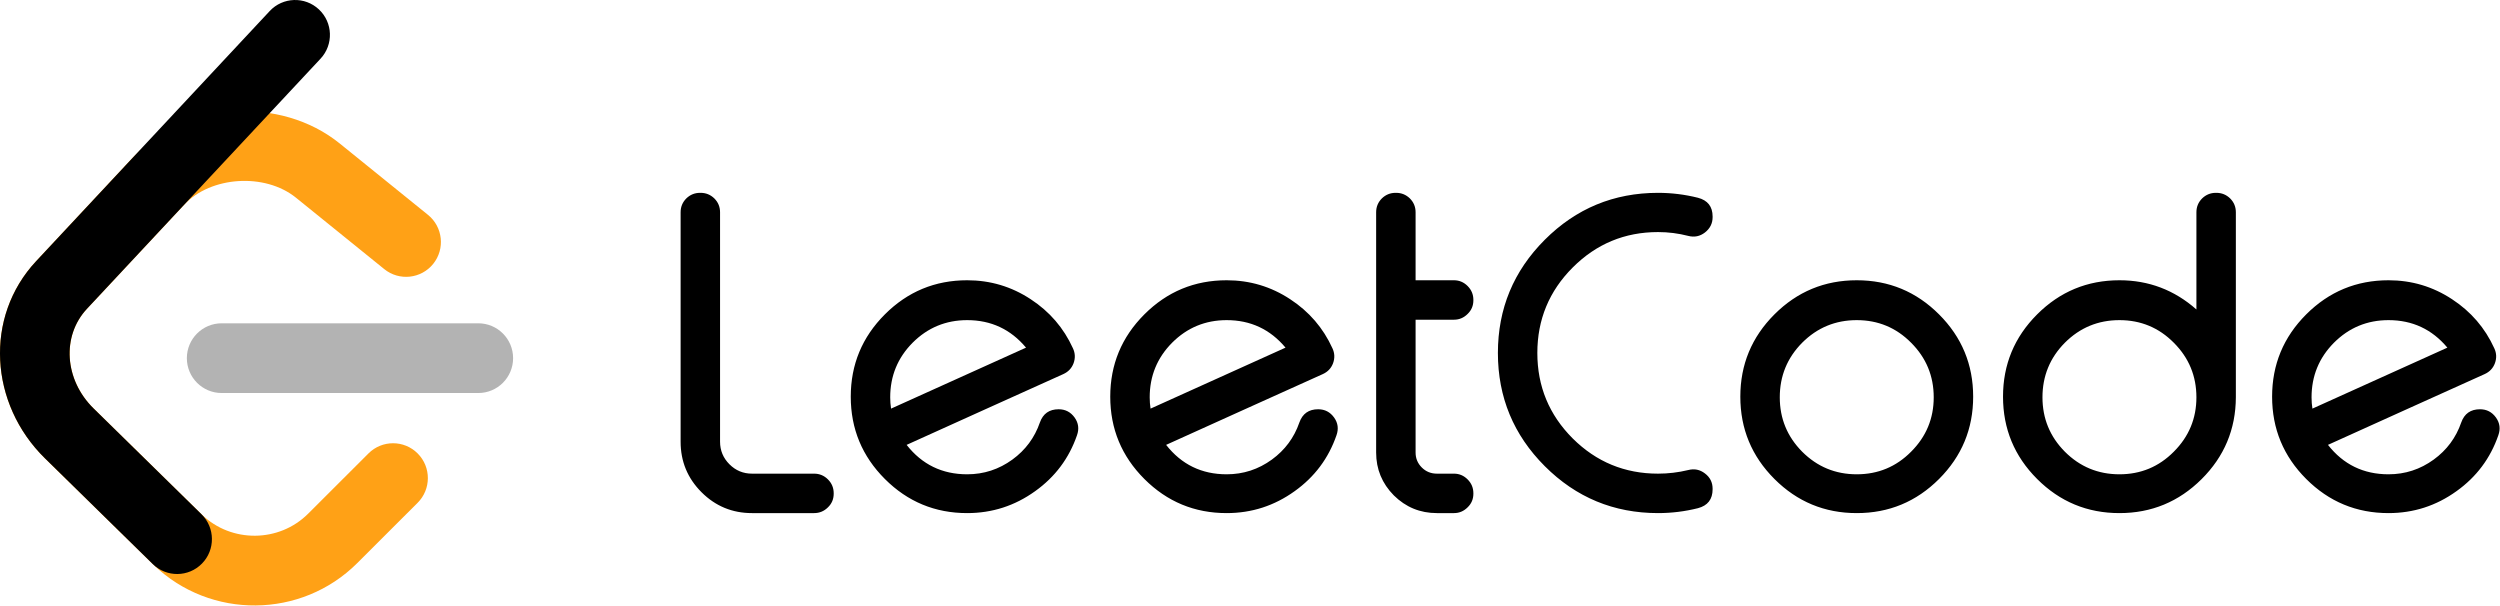
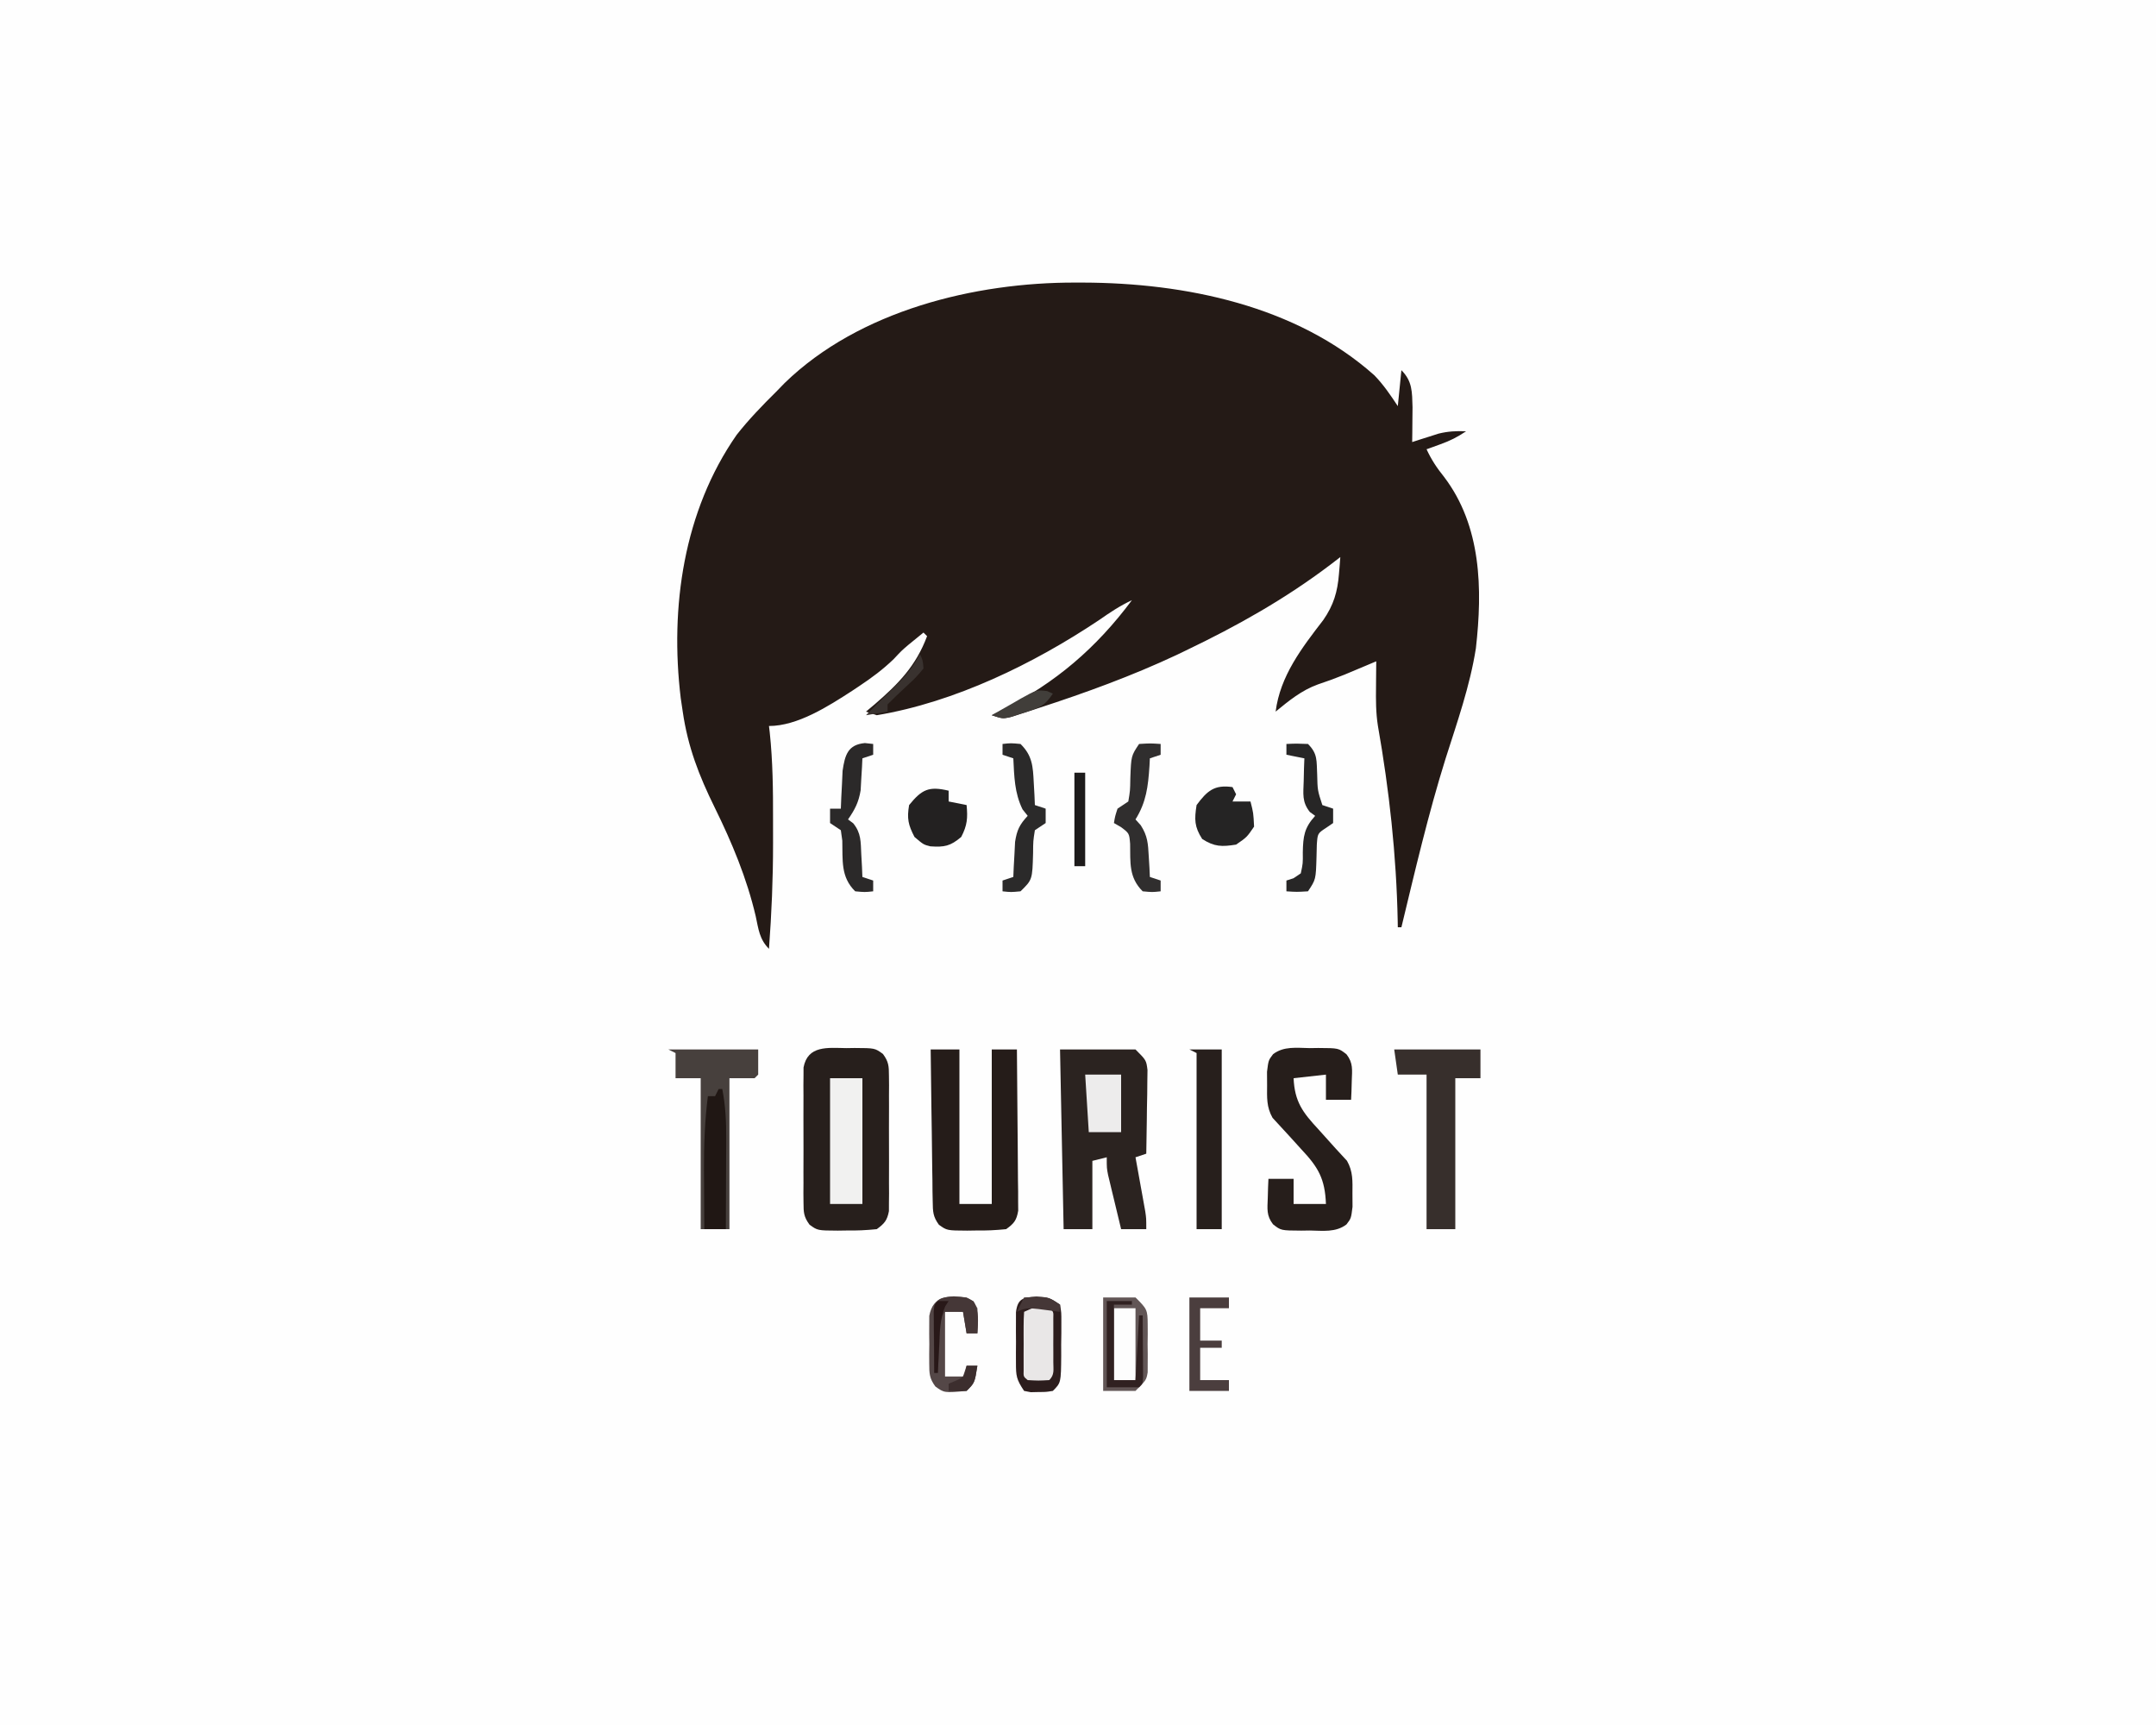
- <svg xmlns="http://www.w3.org/2000/svg" width="458px" height="111px" viewBox="0 0 458 111" version="1.1">
-   <defs />
-   <g id="LeetCode’s-new-logo" stroke="none" stroke-width="1" fill="none" fill-rule="evenodd">
-     <g transform="translate(-812, -3714)" id="logo_english_dark">
-       <g transform="translate(812, 3714)">
-         <g id="Logo_English">
-           <g id="Group-10">
-             <path d="M67.507,83.066 C70.001,80.576 74.037,80.583 76.523,83.081 C79.009,85.579 79.002,89.623 76.508,92.113 L65.435,103.17 C55.219,113.371 38.56,113.519 28.172,103.513 C28.112,103.456 23.487,98.92 8.227,83.957 C-1.925,74.003 -2.936,58.075 6.617,47.846 L24.429,28.775 C33.91,18.622 51.387,17.512 62.228,26.279 L78.405,39.362 C81.145,41.578 81.573,45.598 79.361,48.343 C77.149,51.087 73.135,51.516 70.396,49.3 L54.219,36.217 C48.549,31.633 38.632,32.262 33.74,37.501 L15.928,56.573 C11.277,61.552 11.787,69.574 17.146,74.829 C28.352,85.817 36.987,94.285 36.997,94.294 C42.398,99.496 51.131,99.418 56.434,94.123 L67.507,83.066 Z" id="Combined-Shape" fill="#FFA116" fill-rule="nonzero" />
-             <path d="M40.607,72.001 C37.086,72.001 34.232,69.142 34.232,65.615 C34.232,62.088 37.086,59.229 40.607,59.229 L87.625,59.229 C91.146,59.229 94,62.088 94,65.615 C94,69.142 91.146,72.001 87.625,72.001 L40.607,72.001 Z" id="Path-2" fill="#B3B3B3" />
-             <path d="M49.412,2.023 C51.818,-0.552 55.852,-0.687 58.423,1.723 C60.995,4.132 61.129,8.174 58.724,10.75 L15.928,56.573 C11.277,61.552 11.787,69.574 17.146,74.829 L36.909,94.209 C39.426,96.676 39.469,100.72 37.006,103.24 C34.543,105.761 30.506,105.804 27.99,103.337 L8.227,83.957 C-1.925,74.002 -2.936,58.074 6.618,47.846 L49.412,2.023 Z" id="Stroke-3" fill="#000000" />
-           </g>
-           <path d="M131.914,38.883 L131.914,80.914 C131.914,82.529 132.487,83.909 133.633,85.055 C134.779,86.201 136.159,86.773 137.773,86.773 L149.141,86.773 C150.13,86.773 150.977,87.125 151.68,87.828 C152.383,88.531 152.734,89.378 152.734,90.367 L152.734,90.445 C152.734,91.435 152.383,92.268 151.68,92.945 C150.977,93.648 150.13,94 149.141,94 L137.773,94 C134.154,94 131.068,92.724 128.516,90.172 C125.964,87.62 124.688,84.534 124.688,80.914 L124.688,38.883 C124.688,37.893 125.039,37.047 125.742,36.344 C126.445,35.667 127.279,35.328 128.242,35.328 L128.359,35.328 C129.323,35.328 130.156,35.667 130.859,36.344 C131.563,37.047 131.914,37.893 131.914,38.883 Z M177.188,58.648 C173.281,58.648 169.948,60.029 167.188,62.789 C164.453,65.549 163.086,68.883 163.086,72.789 C163.086,73.492 163.138,74.182 163.242,74.859 L187.969,63.688 C185.156,60.328 181.563,58.648 177.188,58.648 Z M196.562,63.805 C196.979,64.69 197.018,65.602 196.68,66.539 C196.341,67.451 195.716,68.115 194.805,68.531 C191.159,70.172 186.367,72.333 180.43,75.016 C173.06,78.349 168.281,80.51 166.094,81.5 C168.906,85.094 172.604,86.891 177.188,86.891 C180.234,86.891 182.995,85.992 185.469,84.195 C187.865,82.451 189.544,80.185 190.508,77.398 C191.081,75.784 192.227,74.977 193.945,74.977 C195.169,74.977 196.146,75.484 196.875,76.5 C197.578,77.49 197.721,78.57 197.305,79.742 C195.846,83.961 193.294,87.372 189.648,89.977 C185.924,92.659 181.771,94 177.188,94 C171.302,94 166.276,91.917 162.109,87.75 C157.943,83.583 155.859,78.557 155.859,72.672 C155.859,66.786 157.943,61.76 162.109,57.594 C166.276,53.427 171.302,51.344 177.188,51.344 C181.432,51.344 185.312,52.503 188.828,54.82 C192.292,57.086 194.87,60.081 196.562,63.805 Z M224.727,58.648 C220.82,58.648 217.487,60.029 214.727,62.789 C211.992,65.549 210.625,68.883 210.625,72.789 C210.625,73.492 210.677,74.182 210.781,74.859 L235.508,63.688 C232.695,60.328 229.102,58.648 224.727,58.648 Z M244.102,63.805 C244.518,64.69 244.557,65.602 244.219,66.539 C243.88,67.451 243.255,68.115 242.344,68.531 C238.698,70.172 233.906,72.333 227.969,75.016 C220.599,78.349 215.82,80.51 213.633,81.5 C216.445,85.094 220.143,86.891 224.727,86.891 C227.773,86.891 230.534,85.992 233.008,84.195 C235.404,82.451 237.083,80.185 238.047,77.398 C238.62,75.784 239.766,74.977 241.484,74.977 C242.708,74.977 243.685,75.484 244.414,76.5 C245.117,77.49 245.26,78.57 244.844,79.742 C243.385,83.961 240.833,87.372 237.188,89.977 C233.464,92.659 229.31,94 224.727,94 C218.841,94 213.815,91.917 209.648,87.75 C205.482,83.583 203.398,78.557 203.398,72.672 C203.398,66.786 205.482,61.76 209.648,57.594 C213.815,53.427 218.841,51.344 224.727,51.344 C228.971,51.344 232.852,52.503 236.367,54.82 C239.831,57.086 242.409,60.081 244.102,63.805 Z M255.781,35.328 C256.745,35.328 257.578,35.667 258.281,36.344 C258.984,37.047 259.336,37.893 259.336,38.883 L259.336,51.344 L266.367,51.344 C267.331,51.344 268.164,51.695 268.867,52.398 C269.57,53.102 269.922,53.948 269.922,54.938 L269.922,55.016 C269.922,56.005 269.57,56.839 268.867,57.516 C268.164,58.219 267.331,58.57 266.367,58.57 L259.336,58.57 L259.336,82.906 C259.336,83.974 259.714,84.885 260.469,85.641 C261.224,86.396 262.148,86.773 263.242,86.773 L266.367,86.773 C267.331,86.773 268.164,87.125 268.867,87.828 C269.57,88.531 269.922,89.378 269.922,90.367 L269.922,90.445 C269.922,91.435 269.57,92.268 268.867,92.945 C268.164,93.648 267.331,94 266.367,94 L263.242,94 C260.169,94 257.539,92.919 255.352,90.758 C253.19,88.57 252.109,85.953 252.109,82.906 L252.109,38.883 C252.109,37.893 252.461,37.047 253.164,36.344 C253.867,35.667 254.701,35.328 255.664,35.328 L255.781,35.328 Z M303.75,35.328 C306.224,35.328 308.659,35.628 311.055,36.227 C312.852,36.695 313.75,37.841 313.75,39.664 L313.75,39.781 C313.75,40.927 313.281,41.865 312.344,42.594 C311.432,43.297 310.417,43.505 309.297,43.219 C307.474,42.75 305.625,42.516 303.75,42.516 C297.656,42.516 292.448,44.677 288.125,49 C283.802,53.323 281.641,58.544 281.641,64.664 C281.641,70.784 283.802,76.005 288.125,80.328 C292.448,84.625 297.656,86.773 303.75,86.773 C305.625,86.773 307.474,86.552 309.297,86.109 C310.417,85.823 311.432,86.031 312.344,86.734 C313.281,87.438 313.75,88.375 313.75,89.547 L313.75,89.625 C313.75,91.474 312.852,92.633 311.055,93.102 C308.659,93.701 306.224,94 303.75,94 C295.651,94 288.737,91.135 283.008,85.406 C277.279,79.677 274.414,72.763 274.414,64.664 C274.414,56.565 277.279,49.651 283.008,43.922 C288.737,38.193 295.651,35.328 303.75,35.328 Z M340.156,58.648 C336.25,58.648 332.917,60.029 330.156,62.789 C327.422,65.549 326.055,68.883 326.055,72.789 C326.055,76.669 327.422,79.99 330.156,82.75 C332.917,85.51 336.25,86.891 340.156,86.891 C344.063,86.891 347.383,85.51 350.117,82.75 C352.878,79.99 354.258,76.669 354.258,72.789 C354.258,68.883 352.878,65.549 350.117,62.789 C347.383,60.029 344.063,58.648 340.156,58.648 Z M340.156,51.344 C346.042,51.344 351.068,53.427 355.234,57.594 C359.401,61.76 361.484,66.786 361.484,72.672 C361.484,78.557 359.401,83.583 355.234,87.75 C351.068,91.917 346.042,94 340.156,94 C334.271,94 329.245,91.917 325.078,87.75 C320.911,83.583 318.828,78.557 318.828,72.672 C318.828,66.786 320.911,61.76 325.078,57.594 C329.245,53.427 334.271,51.344 340.156,51.344 Z M388.281,58.648 C384.375,58.648 381.042,60.029 378.281,62.789 C375.547,65.549 374.18,68.883 374.18,72.789 C374.18,76.669 375.547,79.99 378.281,82.75 C381.042,85.51 384.375,86.891 388.281,86.891 C392.188,86.891 395.508,85.51 398.242,82.75 C401.003,79.99 402.383,76.669 402.383,72.789 C402.383,68.883 401.003,65.549 398.242,62.789 C395.508,60.029 392.188,58.648 388.281,58.648 Z M406.055,35.328 C407.018,35.328 407.852,35.667 408.555,36.344 C409.258,37.047 409.609,37.893 409.609,38.883 L409.609,72.789 C409.583,78.648 407.487,83.648 403.32,87.789 C399.154,91.93 394.141,94 388.281,94 C382.396,94 377.37,91.917 373.203,87.75 C369.036,83.583 366.953,78.557 366.953,72.672 C366.953,66.786 369.036,61.76 373.203,57.594 C377.37,53.427 382.396,51.344 388.281,51.344 C393.646,51.344 398.346,53.128 402.383,56.695 L402.383,38.883 C402.383,37.893 402.734,37.047 403.438,36.344 C404.141,35.667 404.974,35.328 405.938,35.328 L406.055,35.328 Z M437.578,58.648 C433.672,58.648 430.339,60.029 427.578,62.789 C424.844,65.549 423.477,68.883 423.477,72.789 C423.477,73.492 423.529,74.182 423.633,74.859 L448.359,63.688 C445.547,60.328 441.953,58.648 437.578,58.648 Z M456.953,63.805 C457.37,64.69 457.409,65.602 457.07,66.539 C456.732,67.451 456.107,68.115 455.195,68.531 C451.549,70.172 446.758,72.333 440.82,75.016 C433.45,78.349 428.672,80.51 426.484,81.5 C429.297,85.094 432.995,86.891 437.578,86.891 C440.625,86.891 443.385,85.992 445.859,84.195 C448.255,82.451 449.935,80.185 450.898,77.398 C451.471,75.784 452.617,74.977 454.336,74.977 C455.56,74.977 456.536,75.484 457.266,76.5 C457.969,77.49 458.112,78.57 457.695,79.742 C456.237,83.961 453.685,87.372 450.039,89.977 C446.315,92.659 442.161,94 437.578,94 C431.693,94 426.667,91.917 422.5,87.75 C418.333,83.583 416.25,78.557 416.25,72.672 C416.25,66.786 418.333,61.76 422.5,57.594 C426.667,53.427 431.693,51.344 437.578,51.344 C441.823,51.344 445.703,52.503 449.219,54.82 C452.682,57.086 455.26,60.081 456.953,63.805 Z" id="LeetCode" fill="#000000" />
-         </g>
-       </g>
-     </g>
-   </g>
+ <svg xmlns="http://www.w3.org/2000/svg" version="1.1" width="600" height="480">
+   <path d="M0 0 C198 0 396 0 600 0 C600 158.4 600 316.8 600 480 C402 480 204 480 0 480 C0 321.6 0 163.2 0 0 Z " fill="#FEFEFE" transform="translate(0,0)" />
+   <path d="M0 0 C0.696 0 1.392 0 2.109 0.001 C30.479 0.086 61.387 6.387 83.184 25.82 C85.721 28.443 87.68 31.333 89.688 34.375 C90.017 31.075 90.347 27.775 90.688 24.375 C93.769 27.456 93.66 30.448 93.785 34.707 C93.768 36.43 93.768 36.43 93.75 38.188 C93.741 39.349 93.732 40.51 93.723 41.707 C93.705 43.028 93.705 43.028 93.688 44.375 C94.351 44.158 95.015 43.942 95.699 43.719 C96.582 43.44 97.465 43.162 98.375 42.875 C99.245 42.597 100.115 42.318 101.012 42.031 C103.681 41.376 105.951 41.257 108.688 41.375 C106.185 43.043 104.276 43.999 101.5 45 C100.427 45.391 100.427 45.391 99.332 45.789 C98.518 46.079 98.518 46.079 97.688 46.375 C99.025 49.261 100.565 51.594 102.562 54.062 C112.969 67.769 113.292 85.255 111.415 101.772 C109.763 112.258 106.186 122.372 102.98 132.458 C98.15 147.894 94.487 163.66 90.688 179.375 C90.358 179.375 90.028 179.375 89.688 179.375 C89.678 178.8 89.669 178.225 89.659 177.632 C89.292 159.307 87.313 141.289 84.135 123.236 C83.574 119.648 83.579 116.12 83.625 112.5 C83.63 111.812 83.634 111.123 83.639 110.414 C83.65 108.734 83.668 107.055 83.688 105.375 C82.914 105.701 82.141 106.027 81.344 106.363 C80.302 106.8 79.261 107.237 78.188 107.688 C77.089 108.149 75.991 108.61 74.859 109.086 C72.397 110.086 69.956 110.976 67.438 111.812 C62.916 113.446 59.371 116.348 55.688 119.375 C56.95 109.436 62.969 101.653 68.953 93.883 C71.828 89.726 72.912 86.07 73.312 81.062 C73.387 80.179 73.462 79.296 73.539 78.387 C73.613 77.391 73.613 77.391 73.688 76.375 C72.342 77.409 72.342 77.409 70.969 78.465 C58.345 88.026 44.966 95.548 30.688 102.375 C29.846 102.781 29.004 103.187 28.137 103.605 C15.701 109.436 2.802 114.134 -10.25 118.375 C-11.204 118.69 -12.157 119.005 -13.14 119.33 C-14.031 119.613 -14.922 119.896 -15.84 120.188 C-16.631 120.441 -17.423 120.695 -18.238 120.957 C-20.312 121.375 -20.312 121.375 -23.312 120.375 C-22.346 119.89 -21.379 119.406 -20.383 118.906 C-5.505 111.305 5.692 101.774 15.688 88.375 C12.367 89.915 9.498 91.845 6.5 93.938 C-11.69 106.079 -33.592 116.755 -55.312 120.375 C-56.303 120.045 -57.292 119.715 -58.312 119.375 C-57.504 118.697 -56.696 118.019 -55.863 117.32 C-49.297 111.656 -44.417 106.695 -41.312 98.375 C-41.642 98.045 -41.972 97.715 -42.312 97.375 C-43.643 98.458 -43.643 98.458 -45 99.562 C-45.499 99.969 -45.998 100.375 -46.512 100.793 C-48.447 102.448 -48.447 102.448 -50.586 104.742 C-53.615 107.667 -56.753 109.988 -60.25 112.312 C-60.898 112.744 -61.546 113.176 -62.214 113.621 C-68.775 117.867 -77.346 123.375 -85.312 123.375 C-85.242 123.97 -85.171 124.564 -85.098 125.177 C-84.247 133.214 -84.16 141.209 -84.182 149.28 C-84.187 151.541 -84.182 153.803 -84.176 156.064 C-84.172 165.87 -84.583 175.597 -85.312 185.375 C-87.983 182.704 -88.228 179.881 -89 176.312 C-91.493 165.673 -95.618 155.804 -100.438 146.016 C-104.797 137.157 -107.877 129.236 -109.312 119.375 C-109.496 118.14 -109.679 116.905 -109.867 115.633 C-112.92 90.326 -109.081 63.572 -94.312 42.375 C-90.937 38.081 -87.19 34.214 -83.312 30.375 C-82.533 29.573 -81.753 28.771 -80.949 27.945 C-60.204 7.793 -28.05 -0.079 0 0 Z " fill="#241A16" transform="translate(299.3125,78.625)" />
+   <path d="M0 0 C1.158 -0.017 1.158 -0.017 2.34 -0.035 C7.978 -0.006 7.978 -0.006 10.22 1.629 C11.821 3.813 11.88 5.015 11.888 7.707 C11.898 8.578 11.907 9.449 11.917 10.346 C11.911 11.284 11.905 12.222 11.898 13.188 C11.901 14.153 11.904 15.118 11.907 16.113 C11.909 18.153 11.904 20.194 11.891 22.235 C11.875 25.363 11.891 28.49 11.91 31.617 C11.908 33.599 11.904 35.581 11.898 37.562 C11.908 38.969 11.908 38.969 11.917 40.404 C11.907 41.275 11.898 42.146 11.888 43.043 C11.886 43.809 11.883 44.575 11.881 45.364 C11.39 47.954 10.617 48.831 8.5 50.375 C5.577 50.673 2.917 50.794 0 50.75 C-0.772 50.762 -1.544 50.773 -2.34 50.785 C-7.978 50.756 -7.978 50.756 -10.22 49.121 C-11.821 46.937 -11.88 45.735 -11.888 43.043 C-11.898 42.172 -11.907 41.301 -11.917 40.404 C-11.911 39.466 -11.905 38.528 -11.898 37.562 C-11.901 36.597 -11.904 35.632 -11.907 34.637 C-11.909 32.597 -11.904 30.556 -11.891 28.515 C-11.875 25.387 -11.891 22.26 -11.91 19.133 C-11.908 17.151 -11.904 15.169 -11.898 13.188 C-11.905 12.25 -11.911 11.312 -11.917 10.346 C-11.907 9.475 -11.898 8.604 -11.888 7.707 C-11.886 6.941 -11.883 6.175 -11.881 5.386 C-10.705 -0.821 -5.166 -0.078 0 0 Z " fill="#271F1C" transform="translate(235.5,291.625)" />
+   <path d="M0 0 C6.93 0 13.86 0 21 0 C24 3 24 3 24.341 5.727 C24.325 6.801 24.309 7.874 24.293 8.98 C24.283 10.144 24.274 11.307 24.264 12.506 C24.239 13.721 24.213 14.936 24.188 16.188 C24.167 18.027 24.167 18.027 24.146 19.904 C24.111 22.937 24.062 25.968 24 29 C23.01 29.33 22.02 29.66 21 30 C21.217 31.192 21.433 32.385 21.656 33.613 C21.938 35.18 22.219 36.746 22.5 38.312 C22.643 39.098 22.786 39.884 22.934 40.693 C23.069 41.451 23.204 42.208 23.344 42.988 C23.469 43.685 23.595 44.381 23.725 45.099 C24 47 24 47 24 50 C21.69 50 19.38 50 17 50 C16.329 47.23 15.663 44.459 15 41.688 C14.809 40.902 14.618 40.116 14.422 39.307 C14.241 38.549 14.061 37.792 13.875 37.012 C13.707 36.315 13.54 35.619 13.367 34.901 C13 33 13 33 13 30 C11.68 30.33 10.36 30.66 9 31 C9 37.27 9 43.54 9 50 C6.36 50 3.72 50 1 50 C0.67 33.5 0.34 17 0 0 Z " fill="#2B2320" transform="translate(295,292)" />
+   <path d="M0 0 C2.64 0 5.28 0 8 0 C8 14.19 8 28.38 8 43 C10.97 43 13.94 43 17 43 C17 28.81 17 14.62 17 0 C19.31 0 21.62 0 24 0 C24.076 6.639 24.129 13.277 24.165 19.916 C24.18 22.175 24.2 24.434 24.226 26.693 C24.263 29.937 24.28 33.181 24.293 36.426 C24.308 37.438 24.324 38.451 24.34 39.494 C24.34 40.435 24.34 41.376 24.341 42.345 C24.347 43.173 24.354 44.002 24.361 44.855 C23.908 47.55 23.208 48.419 21 50 C18.077 50.298 15.417 50.419 12.5 50.375 C11.728 50.387 10.956 50.398 10.16 50.41 C4.53 50.381 4.53 50.381 2.283 48.766 C0.635 46.498 0.605 45.136 0.568 42.345 C0.548 41.404 0.528 40.463 0.508 39.494 C0.501 38.482 0.495 37.469 0.488 36.426 C0.47 35.387 0.452 34.348 0.434 33.277 C0.38 29.956 0.346 26.634 0.312 23.312 C0.279 21.062 0.245 18.811 0.209 16.561 C0.124 11.04 0.056 5.52 0 0 Z " fill="#251C19" transform="translate(259,292)" />
+   <path d="M0 0 C1.158 -0.017 1.158 -0.017 2.34 -0.035 C8.016 -0.006 8.016 -0.006 10.226 1.731 C12.1 4.15 11.794 6.055 11.688 9.062 C11.66 10.056 11.633 11.05 11.605 12.074 C11.571 12.833 11.536 13.593 11.5 14.375 C9.19 14.375 6.88 14.375 4.5 14.375 C4.5 12.065 4.5 9.755 4.5 7.375 C0.045 7.87 0.045 7.87 -4.5 8.375 C-4.217 14.869 -1.978 17.888 2.375 22.562 C3.967 24.331 5.557 26.101 7.145 27.873 C8.204 29.047 9.279 30.206 10.359 31.359 C12.069 34.381 11.897 36.999 11.875 40.438 C11.883 41.666 11.89 42.894 11.898 44.16 C11.5 47.375 11.5 47.375 10.219 49.051 C7.238 51.347 3.606 50.804 0 50.75 C-0.772 50.762 -1.544 50.773 -2.34 50.785 C-8.016 50.756 -8.016 50.756 -10.226 49.019 C-12.1 46.6 -11.794 44.695 -11.688 41.688 C-11.66 40.694 -11.633 39.7 -11.605 38.676 C-11.571 37.917 -11.536 37.157 -11.5 36.375 C-9.19 36.375 -6.88 36.375 -4.5 36.375 C-4.5 38.685 -4.5 40.995 -4.5 43.375 C-1.53 43.375 1.44 43.375 4.5 43.375 C4.238 36.368 2.376 33.154 -2.375 28.125 C-3.457 26.933 -4.537 25.74 -5.617 24.547 C-7.186 22.816 -8.761 21.097 -10.359 19.395 C-12.068 16.37 -11.897 13.753 -11.875 10.312 C-11.883 9.084 -11.89 7.856 -11.898 6.59 C-11.5 3.375 -11.5 3.375 -10.219 1.699 C-7.238 -0.597 -3.606 -0.054 0 0 Z " fill="#261E1B" transform="translate(364.5,291.625)" />
+   <path d="M0 0 C8.25 0 16.5 0 25 0 C25 2.31 25 4.62 25 7 C24.67 7.33 24.34 7.66 24 8 C21.69 8 19.38 8 17 8 C17 21.86 17 35.72 17 50 C14.36 50 11.72 50 9 50 C9 36.14 9 22.28 9 8 C6.69 8 4.38 8 2 8 C2 5.69 2 3.38 2 1 C1.34 0.67 0.68 0.34 0 0 Z " fill="#47403D" transform="translate(186,292)" />
+   <path d="M0 0 C7.92 0 15.84 0 24 0 C24 2.64 24 5.28 24 8 C21.69 8 19.38 8 17 8 C17 21.86 17 35.72 17 50 C14.36 50 11.72 50 9 50 C9 35.81 9 21.62 9 7 C6.36 7 3.72 7 1 7 C0.67 4.69 0.34 2.38 0 0 Z " fill="#372F2C" transform="translate(388,292)" />
+   <path d="M0 0 C2.97 0 5.94 0 9 0 C9 16.5 9 33 9 50 C6.69 50 4.38 50 2 50 C2 33.83 2 17.66 2 1 C1.34 0.67 0.68 0.34 0 0 Z " fill="#271F1C" transform="translate(331,292)" />
+   <path d="M0 0 C2.97 0 5.94 0 9 0 C9 11.55 9 23.1 9 35 C6.03 35 3.06 35 0 35 C0 23.45 0 11.9 0 0 Z " fill="#F1F1F0" transform="translate(231,300)" />
+   <path d="M0 0 C2.97 0 5.94 0 9 0 C12.216 3.216 12.381 3.386 12.398 7.562 C12.402 8.442 12.406 9.321 12.41 10.227 C12.399 11.142 12.387 12.057 12.375 13 C12.387 13.915 12.398 14.83 12.41 15.773 C12.406 16.653 12.402 17.532 12.398 18.438 C12.395 19.241 12.392 20.044 12.388 20.871 C12 23 12 23 9 26 C6.03 26 3.06 26 0 26 C0 17.42 0 8.84 0 0 Z " fill="#625656" transform="translate(307,361)" />
+   <path d="M0 0 C3.562 0.25 3.562 0.25 6.562 2.25 C6.935 4.465 6.935 4.465 6.926 7.188 C6.925 8.165 6.924 9.142 6.924 10.148 C6.908 11.172 6.892 12.195 6.875 13.25 C6.878 14.274 6.881 15.297 6.885 16.352 C6.829 23.983 6.829 23.983 4.562 26.25 C2.688 26.551 2.688 26.551 0.562 26.562 C-0.139 26.579 -0.84 26.596 -1.562 26.613 C-2.181 26.493 -2.8 26.374 -3.438 26.25 C-5.581 23.034 -5.693 22.14 -5.703 18.434 C-5.706 17.505 -5.708 16.576 -5.711 15.619 C-5.699 14.168 -5.699 14.168 -5.688 12.688 C-5.695 11.716 -5.703 10.745 -5.711 9.744 C-5.708 8.817 -5.706 7.889 -5.703 6.934 C-5.701 6.083 -5.699 5.233 -5.696 4.357 C-5.221 0.488 -3.687 0.268 0 0 Z " fill="#E9E7E7" transform="translate(288.4375,360.75)" />
+   <path d="M0 0 C0.33 0 0.66 0 1 0 C1.91 4.631 2.133 9.102 2.098 13.805 C2.096 14.529 2.095 15.253 2.093 15.999 C2.088 18.291 2.075 20.583 2.062 22.875 C2.057 24.437 2.053 26 2.049 27.562 C2.038 31.375 2.021 35.188 2 39 C0.02 39 -1.96 39 -4 39 C-4.029 34.708 -4.047 30.417 -4.062 26.125 C-4.071 24.921 -4.079 23.717 -4.088 22.477 C-4.107 15.583 -3.876 8.841 -3 2 C-2.34 2 -1.68 2 -1 2 C-0.67 1.34 -0.34 0.68 0 0 Z " fill="#201714" transform="translate(200,303)" />
+   <path d="M0 0 C0.33 0.66 0.66 1.32 1 2 C0.67 2.66 0.34 3.32 0 4 C1.65 4 3.3 4 5 4 C5.812 7.188 5.812 7.188 6 11 C4 13.938 4 13.938 1 16 C-2.99 16.63 -5.017 16.63 -8.438 14.438 C-10.63 11.017 -10.63 8.99 -10 5 C-7.026 1.006 -5.051 -0.722 0 0 Z " fill="#252424" transform="translate(343,219)" />
+   <path d="M0 0 C0 0.99 0 1.98 0 3 C1.65 3.33 3.3 3.66 5 4 C5.336 7.613 5.195 9.626 3.5 12.875 C0.471 15.45 -1.207 15.745 -5.094 15.484 C-7 15 -7 15 -9.5 12.875 C-11.256 9.51 -11.637 7.74 -11 4 C-7.42 -0.415 -5.45 -1.291 0 0 Z " fill="#232121" transform="translate(264,220)" />
+   <path d="M0 0 C3.125 -0.188 3.125 -0.188 6 0 C6 0.99 6 1.98 6 3 C5.01 3.33 4.02 3.66 3 4 C2.963 4.724 2.925 5.449 2.887 6.195 C2.501 11.862 2.015 16.149 -1 21 C-0.519 21.531 -0.038 22.062 0.457 22.609 C2.384 25.595 2.496 27.724 2.688 31.25 C2.753 32.328 2.819 33.405 2.887 34.516 C2.924 35.335 2.961 36.155 3 37 C3.99 37.33 4.98 37.66 6 38 C6 38.99 6 39.98 6 41 C3.688 41.25 3.688 41.25 1 41 C-2.91 37.099 -2.399 33.007 -2.496 27.777 C-2.736 24.865 -2.736 24.865 -5.035 23.129 C-5.684 22.756 -6.332 22.384 -7 22 C-6.688 20.125 -6.688 20.125 -6 18 C-5.01 17.34 -4.02 16.68 -3 16 C-2.489 12.983 -2.489 12.983 -2.438 9.562 C-2.207 3.31 -2.207 3.31 0 0 Z " fill="#302E2E" transform="translate(317,207)" />
+   <path d="M0 0 C1.145 0.124 1.145 0.124 2.312 0.25 C2.312 1.24 2.312 2.23 2.312 3.25 C1.323 3.58 0.333 3.91 -0.688 4.25 C-0.725 5.058 -0.762 5.866 -0.801 6.699 C-0.867 7.768 -0.932 8.836 -1 9.938 C-1.058 10.993 -1.116 12.049 -1.176 13.137 C-1.725 16.48 -2.774 18.485 -4.688 21.25 C-3.966 21.786 -3.966 21.786 -3.23 22.332 C-1.003 25.101 -1.174 27.432 -1 30.938 C-0.901 32.707 -0.901 32.707 -0.801 34.512 C-0.763 35.415 -0.726 36.319 -0.688 37.25 C0.302 37.58 1.292 37.91 2.312 38.25 C2.312 39.24 2.312 40.23 2.312 41.25 C0 41.5 0 41.5 -2.688 41.25 C-6.795 37.231 -6.135 32.561 -6.281 27.148 C-6.415 26.192 -6.549 25.235 -6.688 24.25 C-7.678 23.59 -8.668 22.93 -9.688 22.25 C-9.688 20.93 -9.688 19.61 -9.688 18.25 C-8.697 18.25 -7.707 18.25 -6.688 18.25 C-6.631 16.804 -6.631 16.804 -6.574 15.328 C-6.508 14.065 -6.443 12.802 -6.375 11.5 C-6.317 10.247 -6.259 8.994 -6.199 7.703 C-5.546 3.293 -4.733 0.44 0 0 Z " fill="#2B2929" transform="translate(240.6875,206.75)" />
+   <path d="M0 0 C2.312 -0.25 2.312 -0.25 5 0 C8.311 3.248 8.462 6.245 8.688 10.75 C8.753 11.92 8.819 13.091 8.887 14.297 C8.924 15.189 8.961 16.081 9 17 C9.99 17.33 10.98 17.66 12 18 C12 19.32 12 20.64 12 22 C11.01 22.66 10.02 23.32 9 24 C8.526 26.985 8.526 26.985 8.5 30.375 C8.3 37.771 8.3 37.771 5 41 C2.312 41.25 2.312 41.25 0 41 C0 40.01 0 39.02 0 38 C1.485 37.505 1.485 37.505 3 37 C3.037 36.108 3.075 35.216 3.113 34.297 C3.179 33.126 3.245 31.956 3.312 30.75 C3.371 29.59 3.429 28.43 3.488 27.234 C4.017 23.892 4.738 22.45 7 20 C6.526 19.402 6.051 18.804 5.562 18.188 C3.314 13.6 3.256 9.05 3 4 C2.01 3.67 1.02 3.34 0 3 C0 2.01 0 1.02 0 0 Z " fill="#2B2A2A" transform="translate(279,207)" />
+   <path d="M0 0 C2.875 -0.125 2.875 -0.125 6 0 C8.755 2.755 8.363 4.659 8.562 8.5 C8.664 12.909 8.664 12.909 10 17 C10.99 17.33 11.98 17.66 13 18 C13 19.32 13 20.64 13 22 C12.353 22.443 11.706 22.887 11.039 23.344 C8.678 24.892 8.678 24.892 8.461 28.031 C8.433 29.176 8.404 30.321 8.375 31.5 C8.193 37.71 8.193 37.71 6 41 C2.875 41.188 2.875 41.188 0 41 C0 40.01 0 39.02 0 38 C0.648 37.791 1.297 37.582 1.965 37.367 C2.636 36.916 3.308 36.465 4 36 C4.594 33.251 4.594 33.251 4.562 30.125 C4.655 25.676 4.961 23.337 8 20 C7.509 19.643 7.018 19.286 6.512 18.918 C4.286 16.094 4.707 13.848 4.812 10.312 C4.853 8.543 4.853 8.543 4.895 6.738 C4.929 5.835 4.964 4.931 5 4 C3.35 3.67 1.7 3.34 0 3 C0 2.01 0 1.02 0 0 Z " fill="#272626" transform="translate(358,207)" />
+   <path d="M0 0 C1.938 1.062 1.938 1.062 3 3 C3.188 6.688 3.188 6.688 3 10 C2.01 10 1.02 10 0 10 C-0.33 8.02 -0.66 6.04 -1 4 C-2.65 4 -4.3 4 -6 4 C-6 9.94 -6 15.88 -6 22 C-4.35 22 -2.7 22 -1 22 C-0.67 21.01 -0.34 20.02 0 19 C0.99 19 1.98 19 3 19 C2.25 23.75 2.25 23.75 0 26 C-6.222 26.566 -6.222 26.566 -8.698 24.766 C-10.355 22.519 -10.387 21.212 -10.398 18.438 C-10.402 17.558 -10.406 16.679 -10.41 15.773 C-10.399 14.858 -10.387 13.943 -10.375 13 C-10.392 11.627 -10.392 11.627 -10.41 10.227 C-10.406 9.347 -10.402 8.468 -10.398 7.562 C-10.393 6.358 -10.393 6.358 -10.388 5.129 C-9.337 -0.638 -5.075 -0.544 0 0 Z " fill="#544747" transform="translate(269,361)" />
+   <path d="M0 0 C3.3 0 6.6 0 10 0 C10 5.28 10 10.56 10 16 C7.03 16 4.06 16 1 16 C0.67 10.72 0.34 5.44 0 0 Z " fill="#EDECEC" transform="translate(302,299)" />
+   <path d="M0 0 C3.562 0.25 3.562 0.25 6.562 2.25 C6.935 4.465 6.935 4.465 6.926 7.188 C6.925 8.165 6.924 9.142 6.924 10.148 C6.908 11.172 6.892 12.195 6.875 13.25 C6.878 14.274 6.881 15.297 6.885 16.352 C6.829 23.983 6.829 23.983 4.562 26.25 C2.688 26.551 2.688 26.551 0.562 26.562 C-0.139 26.579 -0.84 26.596 -1.562 26.613 C-2.181 26.493 -2.8 26.374 -3.438 26.25 C-5.581 23.034 -5.693 22.14 -5.703 18.434 C-5.706 17.505 -5.708 16.576 -5.711 15.619 C-5.699 14.168 -5.699 14.168 -5.688 12.688 C-5.695 11.716 -5.703 10.745 -5.711 9.744 C-5.708 8.817 -5.706 7.889 -5.703 6.934 C-5.701 6.083 -5.699 5.233 -5.696 4.357 C-5.221 0.488 -3.687 0.268 0 0 Z M-3.438 4.25 C-3.536 5.58 -3.568 6.916 -3.57 8.25 C-3.572 9.054 -3.573 9.859 -3.574 10.688 C-3.57 11.533 -3.566 12.379 -3.562 13.25 C-3.566 14.096 -3.57 14.941 -3.574 15.812 C-3.573 16.617 -3.572 17.421 -3.57 18.25 C-3.569 18.992 -3.568 19.735 -3.567 20.5 C-3.627 22.278 -3.627 22.278 -2.438 23.25 C0.562 23.417 0.562 23.417 3.562 23.25 C5.085 21.728 4.692 20.368 4.695 18.25 C4.697 17.446 4.698 16.641 4.699 15.812 C4.695 14.967 4.691 14.121 4.688 13.25 C4.691 12.404 4.695 11.559 4.699 10.688 C4.697 9.481 4.697 9.481 4.695 8.25 C4.694 7.508 4.693 6.765 4.692 6 C4.752 4.222 4.752 4.222 3.562 3.25 C-0.24 2.773 -0.24 2.773 -3.438 4.25 Z " fill="#2C1D1D" transform="translate(288.4375,360.75)" />
+   <path d="M0 0 C3.63 0 7.26 0 11 0 C11 0.99 11 1.98 11 3 C8.36 3 5.72 3 3 3 C3 5.97 3 8.94 3 12 C4.98 12 6.96 12 9 12 C9 12.66 9 13.32 9 14 C7.02 14 5.04 14 3 14 C3 16.97 3 19.94 3 23 C5.64 23 8.28 23 11 23 C11 23.99 11 24.98 11 26 C7.37 26 3.74 26 0 26 C0 17.42 0 8.84 0 0 Z " fill="#4B3E3E" transform="translate(331,361)" />
+   <path d="M0 0 C1.98 0 3.96 0 6 0 C6 6.6 6 13.2 6 20 C4.02 20 2.04 20 0 20 C0 13.4 0 6.8 0 0 Z " fill="#FDFDFD" transform="translate(310,364)" />
+   <path d="M0 0 C2.31 0 4.62 0 7 0 C7 0.33 7 0.66 7 1 C5.35 1 3.7 1 2 1 C2 7.93 2 14.86 2 22 C3.98 22 5.96 22 8 22 C8.495 13.09 8.495 13.09 9 4 C9.33 4 9.66 4 10 4 C10.029 7.146 10.047 10.292 10.062 13.438 C10.071 14.335 10.079 15.233 10.088 16.158 C10.091 17.012 10.094 17.866 10.098 18.746 C10.103 19.537 10.108 20.328 10.114 21.142 C10 23 10 23 9 24 C6.03 24 3.06 24 0 24 C0 16.08 0 8.16 0 0 Z " fill="#302121" transform="translate(308,362)" />
+   <path d="M0 0 C0.99 0 1.98 0 3 0 C3 8.58 3 17.16 3 26 C2.01 26 1.02 26 0 26 C0 17.42 0 8.84 0 0 Z " fill="#1D1B1B" transform="translate(299,215)" />
+   <path d="M0 0 C3.562 0.312 3.562 0.312 5.5 1.375 C7.117 4.324 6.749 7.021 6.562 10.312 C5.572 10.312 4.582 10.312 3.562 10.312 C3.232 8.332 2.902 6.353 2.562 4.312 C0.896 4.27 -0.771 4.272 -2.438 4.312 C-4.497 6.372 -3.852 10.53 -4 13.375 C-4.043 14.134 -4.086 14.892 -4.131 15.674 C-4.237 17.553 -4.338 19.433 -4.438 21.312 C-4.768 21.312 -5.098 21.312 -5.438 21.312 C-5.495 18.188 -5.531 15.063 -5.562 11.938 C-5.579 11.048 -5.596 10.159 -5.613 9.242 C-5.62 8.391 -5.626 7.541 -5.633 6.664 C-5.643 5.879 -5.654 5.093 -5.665 4.284 C-5.229 0.5 -3.545 0.322 0 0 Z " fill="#453737" transform="translate(265.4375,360.6875)" />
+   <path d="M0 0 C0.521 0.236 1.042 0.472 1.578 0.715 C-0.85 4.357 -2.273 4.637 -6.359 5.965 C-7.42 6.321 -8.481 6.676 -9.574 7.043 C-12.422 7.715 -12.422 7.715 -15.422 6.715 C-13.346 5.512 -11.263 4.328 -9.172 3.152 C-8.292 2.639 -8.292 2.639 -7.395 2.115 C-2.964 -0.349 -2.964 -0.349 0 0 Z " fill="#413E3A" transform="translate(291.4219,192.2852)" />
+   <path d="M0 0 C0.809 1.68 0.809 1.68 1 4 C-1.09 6.508 -1.09 6.508 -3.938 9.125 C-5.655 10.718 -7.351 12.336 -9 14 C-9 14.66 -9 15.32 -9 16 C-10.98 16.33 -12.96 16.66 -15 17 C-14.319 16.319 -13.639 15.639 -12.938 14.938 C-12.485 14.482 -12.033 14.027 -11.566 13.559 C-10.459 12.457 -9.341 11.367 -8.215 10.285 C-4.905 7.074 -2.137 4.149 0 0 Z " fill="#39322F" transform="translate(256,182)" />
+   <path d="M0 0 C6.625 -0.25 6.625 -0.25 10 2 C10 2.66 10 3.32 10 4 C7.982 3.74 5.964 3.479 3.945 3.219 C1.437 2.937 0.294 2.853 -2 4 C-1.34 2.68 -0.68 1.36 0 0 Z " fill="#453737" transform="translate(285,361)" />
+   <path d="M0 0 C0.99 0 1.98 0 3 0 C2.25 4.75 2.25 4.75 0 7 C-2.625 7.125 -2.625 7.125 -5 7 C-5 6.34 -5 5.68 -5 5 C-4.361 4.732 -3.721 4.464 -3.062 4.188 C-0.669 3.113 -0.669 3.113 0 0 Z " fill="#3C2E2E" transform="translate(269,380)" />
+   <path d="M0 0 C0.99 0 1.98 0 3 0 C2.683 0.49 2.366 0.98 2.039 1.484 C0.586 5.002 0.534 8.497 0.375 12.25 C0.336 12.995 0.298 13.74 0.258 14.508 C0.164 16.338 0.081 18.169 0 20 C-0.33 20 -0.66 20 -1 20 C-1.029 16.854 -1.047 13.708 -1.062 10.562 C-1.071 9.665 -1.079 8.767 -1.088 7.842 C-1.091 6.988 -1.094 6.134 -1.098 5.254 C-1.106 4.068 -1.106 4.068 -1.114 2.858 C-1 1 -1 1 0 0 Z " fill="#281818" transform="translate(261,362)" />
</svg>
